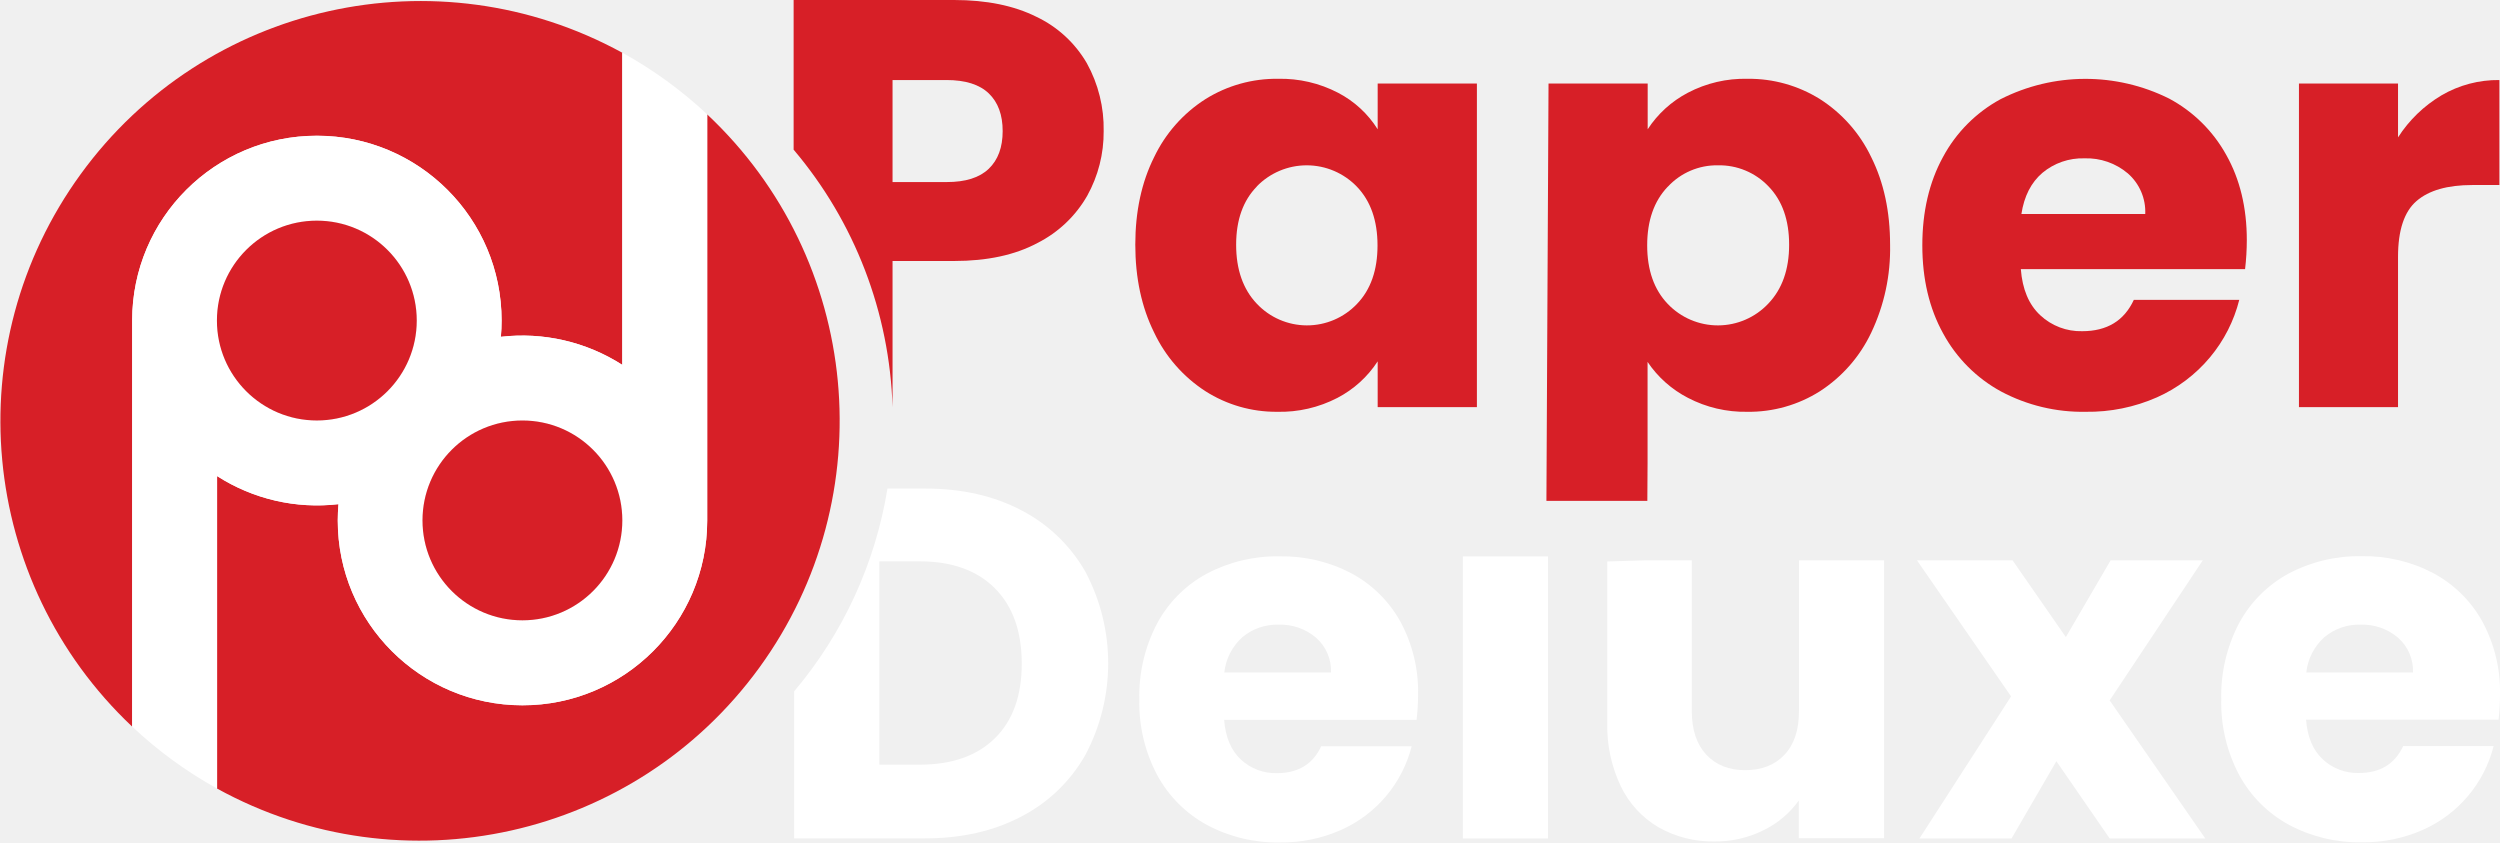
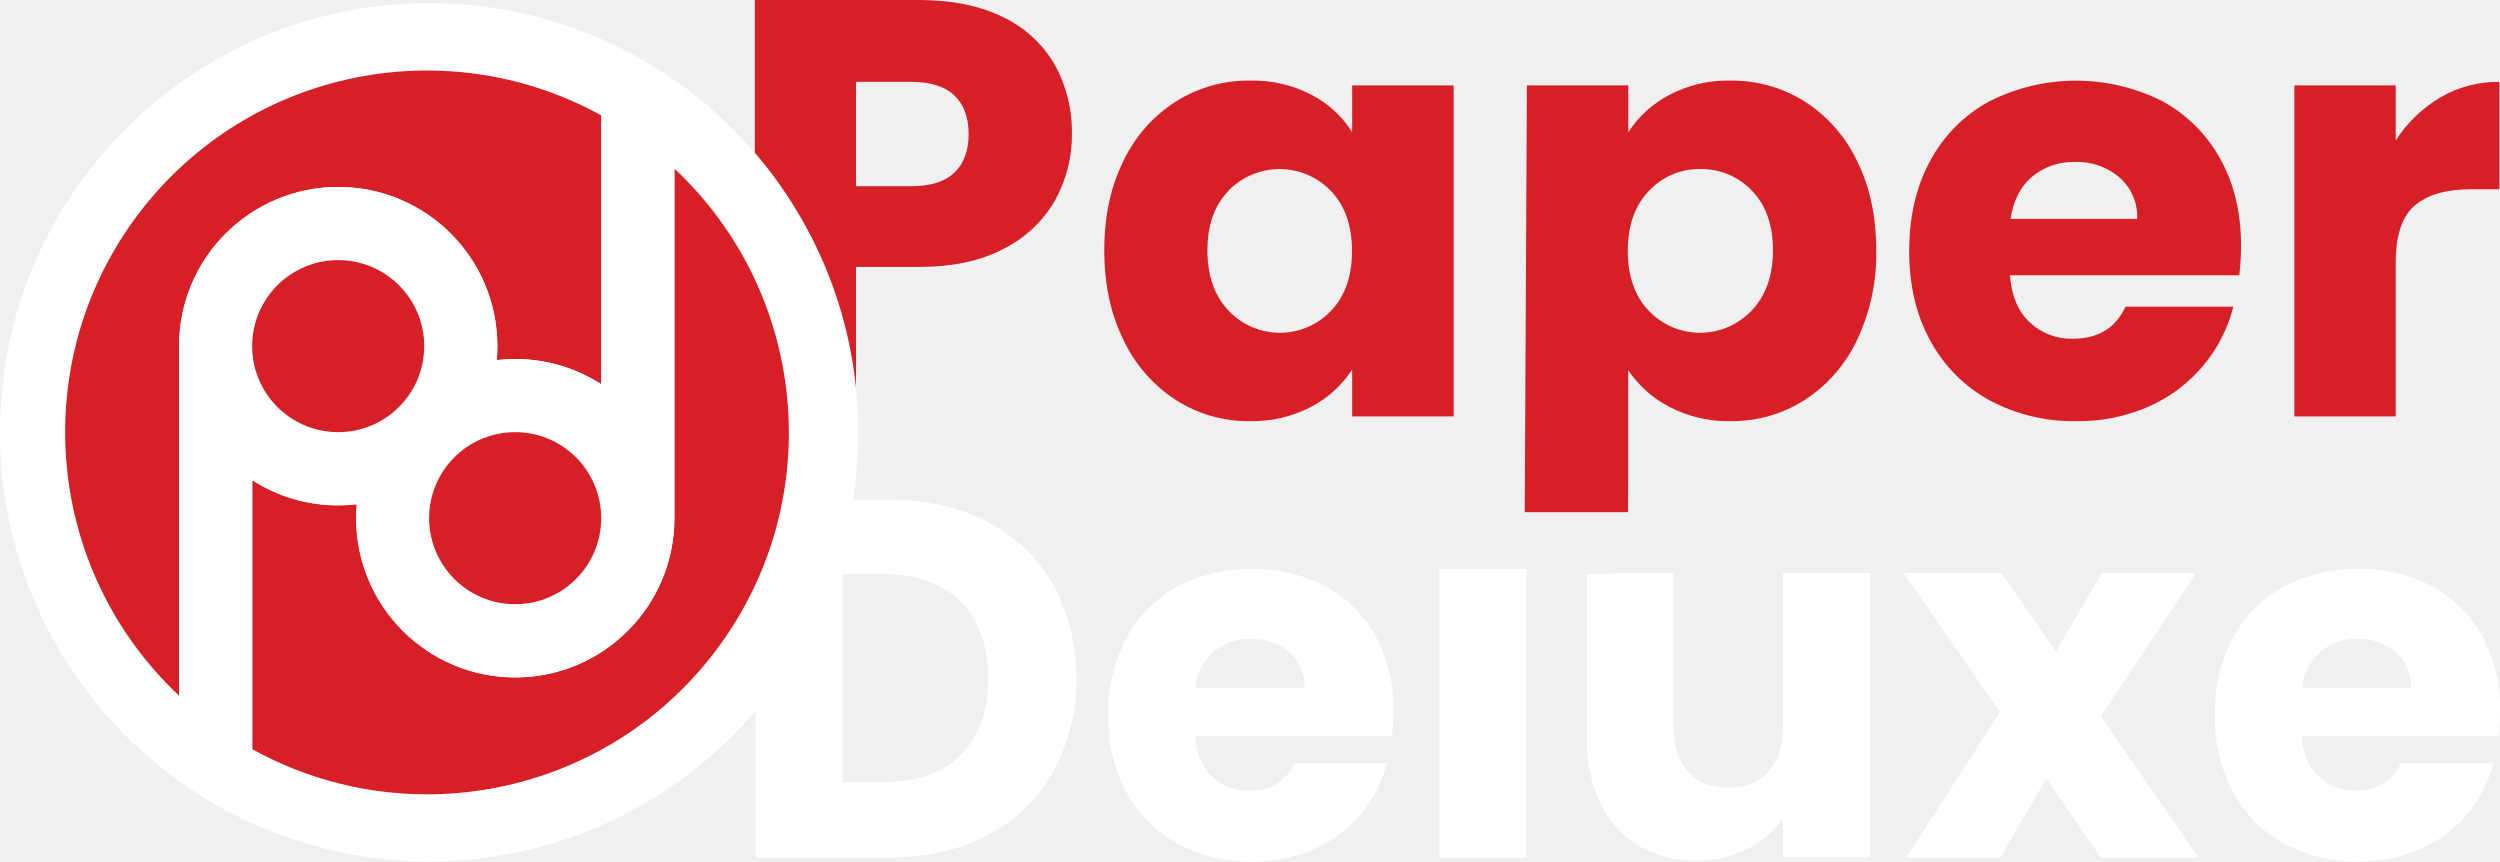
- <svg xmlns="http://www.w3.org/2000/svg" id="Layer_1" data-name="Layer 1" viewBox="0 0 663.13 223.46">
+ <svg xmlns="http://www.w3.org/2000/svg" id="Layer_1" data-name="Layer 1" viewBox="0 0 648.39 223.46">
  <defs>
    <style>.cls-1{fill:#d71f27;}.cls-2{fill:#fff;}</style>
  </defs>
-   <path class="cls-1" d="M212.29,581.72a49,49,0,0,1,49,49c0,1.46-.06,2.9-.19,4.32a49.13,49.13,0,0,1,32.2,7.44V559.69a111.42,111.42,0,0,0-130,178.75V630.68A49,49,0,0,1,212.29,581.72Z" transform="translate(-128.25 -545.71)" />
-   <path class="cls-1" d="M315.84,576.05V683.81a49,49,0,0,1-98-.06c0-1.46.07-2.9.19-4.32a49.08,49.08,0,0,1-32.2-7.45v82.9a111.42,111.42,0,0,0,130-178.83Z" transform="translate(-128.25 -545.71)" />
-   <path class="cls-2" d="M293.32,559.69V642.5a49.13,49.13,0,0,0-32.2-7.44c.13-1.42.19-2.86.19-4.32a49,49,0,0,0-98-.06V738.44a112,112,0,0,0,22.52,16.44V672a49.08,49.08,0,0,0,32.2,7.45c-.12,1.42-.19,2.86-.19,4.32a49,49,0,0,0,98,.06V576.05A111.6,111.6,0,0,0,293.32,559.69Zm-81,97.56a26.51,26.51,0,1,1,26.51-26.51A26.5,26.5,0,0,1,212.29,657.25Zm54.53,53a26.51,26.51,0,1,1,26.5-26.5A26.5,26.5,0,0,1,266.82,710.25Z" transform="translate(-128.25 -545.71)" />
-   <circle class="cls-1" cx="84.04" cy="85.03" r="26.5" />
-   <circle class="cls-1" cx="138.57" cy="138.04" r="26.5" />
-   <path class="cls-1" d="M365,653.71V614.94h16.29q13.23,0,22.14-4.77a31.66,31.66,0,0,0,13.21-12.54A34.75,34.75,0,0,0,421,580.48a35.81,35.81,0,0,0-4.46-18,30.69,30.69,0,0,0-13.37-12.31q-8.91-4.45-21.83-4.46H338.76v39.7A110.92,110.92,0,0,1,365,653.71Zm0-86.77h14.3q7.53,0,11.22,3.54t3.69,10q0,6.46-3.69,10T379.34,594H365Z" transform="translate(-128.25 -545.71)" />
-   <path class="cls-1" d="M448,649.48a34.83,34.83,0,0,0,19,5.46A33,33,0,0,0,483,651.25a28.35,28.35,0,0,0,10.68-9.69v12.15H520V567.86H493.68V580a27.22,27.22,0,0,0-10.52-9.69,32.91,32.91,0,0,0-15.91-3.7A35.46,35.46,0,0,0,448,572a37.32,37.32,0,0,0-13.61,15.38q-5,10-5,23.23t5,23.31A37.72,37.72,0,0,0,448,649.48Zm13.6-54.31a18.47,18.47,0,0,1,26.59.08q5.44,5.68,5.45,15.54t-5.45,15.54a18.29,18.29,0,0,1-26.59-.08q-5.46-5.78-5.46-15.62T461.64,595.17Z" transform="translate(-128.25 -545.71)" />
-   <path class="cls-1" d="M576,651.25a32.67,32.67,0,0,0,15.76,3.69A35.12,35.12,0,0,0,611,649.48a37.69,37.69,0,0,0,13.6-15.54,51.8,51.8,0,0,0,5-23.31q0-13.23-5-23.23A37.29,37.29,0,0,0,611,572a35.49,35.49,0,0,0-19.21-5.39,32.4,32.4,0,0,0-15.83,3.7A28.51,28.51,0,0,0,565.3,580V567.86H539l-.56,110.7h26.77l.06-10V641.71A28.84,28.84,0,0,0,576,651.25Zm-5.37-56a17.71,17.71,0,0,1,13.29-5.69,18,18,0,0,1,13.45,5.61q5.45,5.63,5.45,15.46t-5.53,15.62a18.37,18.37,0,0,1-26.66.08q-5.46-5.7-5.46-15.54T570.61,595.25Z" transform="translate(-128.25 -545.71)" />
-   <path class="cls-1" d="M694.25,625.25q-3.84,8.31-13.68,8.31a15.7,15.7,0,0,1-11.14-4.23q-4.54-4.23-5.15-12.23h59.48a66.69,66.69,0,0,0,.46-7.7q0-12.92-5.46-22.61a37.51,37.51,0,0,0-15.14-14.93,49.74,49.74,0,0,0-44.72.16,37.75,37.75,0,0,0-15.29,15.38q-5.46,10-5.46,23.39t5.53,23.38a38.33,38.33,0,0,0,15.37,15.39,46,46,0,0,0,22.44,5.38,45.23,45.23,0,0,0,18.91-3.84,38.9,38.9,0,0,0,14.06-10.62,38.36,38.36,0,0,0,7.76-15.23ZM670,591.56a16.62,16.62,0,0,1,11.15-3.85,16.92,16.92,0,0,1,11.52,4,13.52,13.52,0,0,1,4.61,10.77H664.43Q665.51,595.4,670,591.56Z" transform="translate(-128.25 -545.71)" />
-   <path class="cls-1" d="M764.33,613.87q0-10.62,4.92-14.85T784,594.79h7.22V566.94A29.67,29.67,0,0,0,775.86,571a34.84,34.84,0,0,0-11.53,11.15V567.86H738.05v85.85h26.28Z" transform="translate(-128.25 -545.71)" />
-   <path class="cls-2" d="M399.27,681.12q-11-5.82-25.62-5.82h-10a110.83,110.83,0,0,1-24.75,53.79v39h34.74q14.52,0,25.55-5.81a41.33,41.33,0,0,0,17-16.4,51.83,51.83,0,0,0,0-48.45A41.54,41.54,0,0,0,399.27,681.12Zm-7.13,60.42q-7.14,7-19.94,7H361.5V694.61h10.7q12.81,0,19.94,7.14t7.13,20Q399.27,734.54,392.14,741.54Z" transform="translate(-128.25 -545.71)" />
-   <path class="cls-2" d="M486.7,697.78a39.36,39.36,0,0,0-19-4.5,39.79,39.79,0,0,0-19.41,4.63,32.43,32.43,0,0,0-13.14,13.22,41.28,41.28,0,0,0-4.69,20.1,40.85,40.85,0,0,0,4.75,20.09,32.84,32.84,0,0,0,13.21,13.22,39.42,39.42,0,0,0,19.28,4.63,38.72,38.72,0,0,0,16.25-3.31,33.22,33.22,0,0,0,18.75-22.21h-24q-3.3,7.14-11.75,7.14a13.53,13.53,0,0,1-9.58-3.63q-3.88-3.64-4.42-10.51H504a58.8,58.8,0,0,0,.4-6.61,39,39,0,0,0-4.69-19.44A32.3,32.3,0,0,0,486.7,697.78ZM453,724.09a14.7,14.7,0,0,1,4.82-9.39,14.32,14.32,0,0,1,9.58-3.3,14.57,14.57,0,0,1,9.9,3.43,11.66,11.66,0,0,1,4,9.26Z" transform="translate(-128.25 -545.71)" />
-   <rect class="cls-2" x="388.03" y="147.58" width="22.58" height="74.83" />
-   <path class="cls-2" d="M554.58,694.64v42.8a37.1,37.1,0,0,0,3.57,16.79,25.38,25.38,0,0,0,10,10.91,29.1,29.1,0,0,0,14.92,3.77,28.46,28.46,0,0,0,13-3,24.75,24.75,0,0,0,9.31-7.86v10H628V694.34H605.43V734.4q0,7.41-3.83,11.5T591.17,750q-6.48,0-10.31-4.1T577,734.4V694.34H564.54l-10,.3Z" transform="translate(-128.25 -545.71)" />
-   <polygon class="cls-2" points="584.29 148.63 559.85 148.63 547.97 168.99 533.84 148.63 508.48 148.63 533.44 184.72 509.14 222.4 533.57 222.4 545.46 201.91 559.59 222.4 584.95 222.4 559.59 185.78 584.29 148.63" />
-   <path class="cls-2" d="M791.38,730a38.94,38.94,0,0,0-4.69-19.44,32.27,32.27,0,0,0-13-12.82,39.36,39.36,0,0,0-19-4.5,39.86,39.86,0,0,0-19.42,4.63,32.55,32.55,0,0,0-13.14,13.22,41.39,41.39,0,0,0-4.69,20.1,40.85,40.85,0,0,0,4.76,20.09,32.84,32.84,0,0,0,13.21,13.22,39.42,39.42,0,0,0,19.28,4.63,38.67,38.67,0,0,0,16.24-3.31,33.2,33.2,0,0,0,18.76-22.21h-24q-3.3,7.14-11.75,7.14a13.53,13.53,0,0,1-9.58-3.63q-3.9-3.64-4.42-10.51H791A58.72,58.72,0,0,0,791.38,730ZM740,724.09a14.65,14.65,0,0,1,4.82-9.39,14.29,14.29,0,0,1,9.57-3.3,14.57,14.57,0,0,1,9.91,3.43,11.65,11.65,0,0,1,4,9.26Z" transform="translate(-128.25 -545.71)" />
+   <path class="cls-1" d="M365,653.71V614.94h16.29q13.23,0,22.14-4.77a31.66,31.66,0,0,0,13.21-12.54A34.75,34.75,0,0,0,421,580.48a35.81,35.81,0,0,0-4.46-18,30.69,30.69,0,0,0-13.37-12.31q-8.91-4.45-21.83-4.46H338.76v39.7A110.92,110.92,0,0,1,365,653.71Zm0-86.77h14.3q7.53,0,11.22,3.54t3.69,10q0,6.46-3.69,10T379.34,594H365Z" transform="translate(-142.99 -545.71)" />
+   <path class="cls-1" d="M448,649.48a34.83,34.83,0,0,0,19,5.46A33,33,0,0,0,483,651.25a28.35,28.35,0,0,0,10.68-9.69v12.15H520V567.86H493.68V580a27.22,27.22,0,0,0-10.52-9.69,32.91,32.91,0,0,0-15.91-3.7A35.46,35.46,0,0,0,448,572a37.32,37.32,0,0,0-13.61,15.38q-5,10-5,23.23t5,23.31A37.72,37.72,0,0,0,448,649.48Zm13.6-54.31a18.47,18.47,0,0,1,26.59.08q5.44,5.68,5.45,15.54t-5.45,15.54a18.29,18.29,0,0,1-26.59-.08q-5.46-5.78-5.46-15.62T461.64,595.17Z" transform="translate(-142.99 -545.71)" />
+   <path class="cls-1" d="M576,651.25a32.67,32.67,0,0,0,15.76,3.69A35.12,35.12,0,0,0,611,649.48a37.69,37.69,0,0,0,13.6-15.54,51.8,51.8,0,0,0,5-23.31q0-13.23-5-23.23A37.29,37.29,0,0,0,611,572a35.49,35.49,0,0,0-19.21-5.39,32.4,32.4,0,0,0-15.83,3.7A28.51,28.51,0,0,0,565.3,580V567.86H539l-.56,110.7h26.77l.06-10V641.71A28.84,28.84,0,0,0,576,651.25Zm-5.37-56a17.71,17.71,0,0,1,13.29-5.69,18,18,0,0,1,13.45,5.61q5.45,5.63,5.45,15.46t-5.53,15.62a18.37,18.37,0,0,1-26.66.08q-5.46-5.7-5.46-15.54T570.61,595.25Z" transform="translate(-142.99 -545.71)" />
+   <path class="cls-1" d="M694.25,625.25q-3.84,8.31-13.68,8.31a15.7,15.7,0,0,1-11.14-4.23q-4.54-4.23-5.15-12.23h59.48a66.69,66.69,0,0,0,.46-7.7q0-12.92-5.46-22.61a37.51,37.51,0,0,0-15.14-14.93,49.74,49.74,0,0,0-44.72.16,37.75,37.75,0,0,0-15.29,15.38q-5.46,10-5.46,23.39t5.53,23.38a38.33,38.33,0,0,0,15.37,15.39,46,46,0,0,0,22.44,5.38,45.23,45.23,0,0,0,18.91-3.84,38.9,38.9,0,0,0,14.06-10.62,38.36,38.36,0,0,0,7.76-15.23ZM670,591.56a16.62,16.62,0,0,1,11.15-3.85,16.92,16.92,0,0,1,11.52,4,13.52,13.52,0,0,1,4.61,10.77H664.43Q665.51,595.4,670,591.56Z" transform="translate(-142.99 -545.71)" />
+   <path class="cls-1" d="M764.33,613.87q0-10.62,4.92-14.85T784,594.79h7.22V566.94A29.67,29.67,0,0,0,775.86,571a34.84,34.84,0,0,0-11.53,11.15V567.86H738.05v85.85h26.28Z" transform="translate(-142.99 -545.71)" />
+   <path class="cls-2" d="M399.27,681.12q-11-5.82-25.62-5.82h-10a110.83,110.83,0,0,1-24.75,53.79v39h34.74q14.52,0,25.55-5.81a41.33,41.33,0,0,0,17-16.4,51.83,51.83,0,0,0,0-48.45A41.54,41.54,0,0,0,399.27,681.12Zm-7.13,60.42q-7.14,7-19.94,7H361.5V694.61h10.7q12.81,0,19.94,7.14t7.13,20Q399.27,734.54,392.14,741.54Z" transform="translate(-142.99 -545.71)" />
+   <path class="cls-2" d="M486.7,697.78a39.36,39.36,0,0,0-19-4.5,39.79,39.79,0,0,0-19.41,4.63,32.43,32.43,0,0,0-13.14,13.22,41.28,41.28,0,0,0-4.69,20.1,40.85,40.85,0,0,0,4.75,20.09,32.84,32.84,0,0,0,13.21,13.22,39.42,39.42,0,0,0,19.28,4.63,38.72,38.72,0,0,0,16.25-3.31,33.22,33.22,0,0,0,18.75-22.21h-24q-3.3,7.14-11.75,7.14a13.53,13.53,0,0,1-9.58-3.63q-3.88-3.64-4.42-10.51H504a58.8,58.8,0,0,0,.4-6.61,39,39,0,0,0-4.69-19.44A32.3,32.3,0,0,0,486.7,697.78ZM453,724.09a14.7,14.7,0,0,1,4.82-9.39,14.32,14.32,0,0,1,9.58-3.3,14.57,14.57,0,0,1,9.9,3.43,11.66,11.66,0,0,1,4,9.26Z" transform="translate(-142.99 -545.71)" />
+   <rect class="cls-2" x="373.29" y="147.58" width="22.58" height="74.83" />
+   <path class="cls-2" d="M554.58,694.64v42.8a37.1,37.1,0,0,0,3.57,16.79,25.38,25.38,0,0,0,10,10.91,29.1,29.1,0,0,0,14.92,3.77,28.46,28.46,0,0,0,13-3,24.75,24.75,0,0,0,9.31-7.86v10H628V694.34H605.43V734.4q0,7.41-3.83,11.5T591.17,750q-6.48,0-10.31-4.1T577,734.4V694.34H564.54l-10,.3Z" transform="translate(-142.99 -545.71)" />
+   <polygon class="cls-2" points="569.54 148.63 545.11 148.63 533.23 168.99 519.09 148.63 493.74 148.63 518.7 184.72 494.4 222.4 518.83 222.4 530.72 201.91 544.85 222.4 570.21 222.4 544.85 185.78 569.54 148.63" />
+   <path class="cls-2" d="M791.38,730a38.94,38.94,0,0,0-4.69-19.44,32.27,32.27,0,0,0-13-12.82,39.36,39.36,0,0,0-19-4.5,39.86,39.86,0,0,0-19.42,4.63,32.55,32.55,0,0,0-13.14,13.22,41.39,41.39,0,0,0-4.69,20.1,40.85,40.85,0,0,0,4.76,20.09,32.84,32.84,0,0,0,13.21,13.22,39.42,39.42,0,0,0,19.28,4.63,38.67,38.67,0,0,0,16.24-3.31,33.2,33.2,0,0,0,18.76-22.21h-24q-3.3,7.14-11.75,7.14a13.53,13.53,0,0,1-9.58-3.63q-3.9-3.64-4.42-10.51H791A58.72,58.72,0,0,0,791.38,730ZM740,724.09a14.65,14.65,0,0,1,4.82-9.39,14.29,14.29,0,0,1,9.57-3.3,14.57,14.57,0,0,1,9.91,3.43,11.65,11.65,0,0,1,4,9.26Z" transform="translate(-142.99 -545.71)" />
+   <circle class="cls-2" cx="111.3" cy="112.11" r="111.3" />
+   <path class="cls-1" d="M230.7,594.21A41.27,41.27,0,0,1,272,635.48c0,1.22-.06,2.43-.16,3.63a42.23,42.23,0,0,1,4.8-.28,41,41,0,0,1,22.31,6.55V575.65A93.8,93.8,0,0,0,189.43,726.14V635.43A41.28,41.28,0,0,1,230.7,594.21Z" transform="translate(-142.99 -545.71)" />
+   <path class="cls-1" d="M317.88,589.43v90.72a41.27,41.27,0,0,1-82.54,0c0-1.22.06-2.44.16-3.63a42.1,42.1,0,0,1-4.8.28,41.08,41.08,0,0,1-22.31-6.55V740A93.8,93.8,0,0,0,317.88,589.43Z" transform="translate(-142.99 -545.71)" />
+   <path class="cls-2" d="M298.92,575.65v69.73a41,41,0,0,0-22.31-6.55,42.37,42.37,0,0,0-4.8.28c.11-1.2.16-2.41.16-3.63a41.27,41.27,0,0,0-82.54-.05v90.72a94.49,94.49,0,0,0,19,13.84V670.2a41.08,41.08,0,0,0,22.31,6.55,42.1,42.1,0,0,0,4.8-.28c-.1,1.19-.16,2.41-.16,3.63a41.27,41.27,0,0,0,82.54,0V589.43A94.22,94.22,0,0,0,298.92,575.65ZM230.7,657.79A22.32,22.32,0,1,1,253,635.48,22.31,22.31,0,0,1,230.7,657.79Zm45.91,44.62a22.31,22.31,0,1,1,22.31-22.31A22.31,22.31,0,0,1,276.61,702.41Z" transform="translate(-142.99 -545.71)" />
+   <circle class="cls-1" cx="87.71" cy="89.77" r="22.31" />
+   <circle class="cls-1" cx="133.61" cy="134.39" r="22.31" />
</svg>
